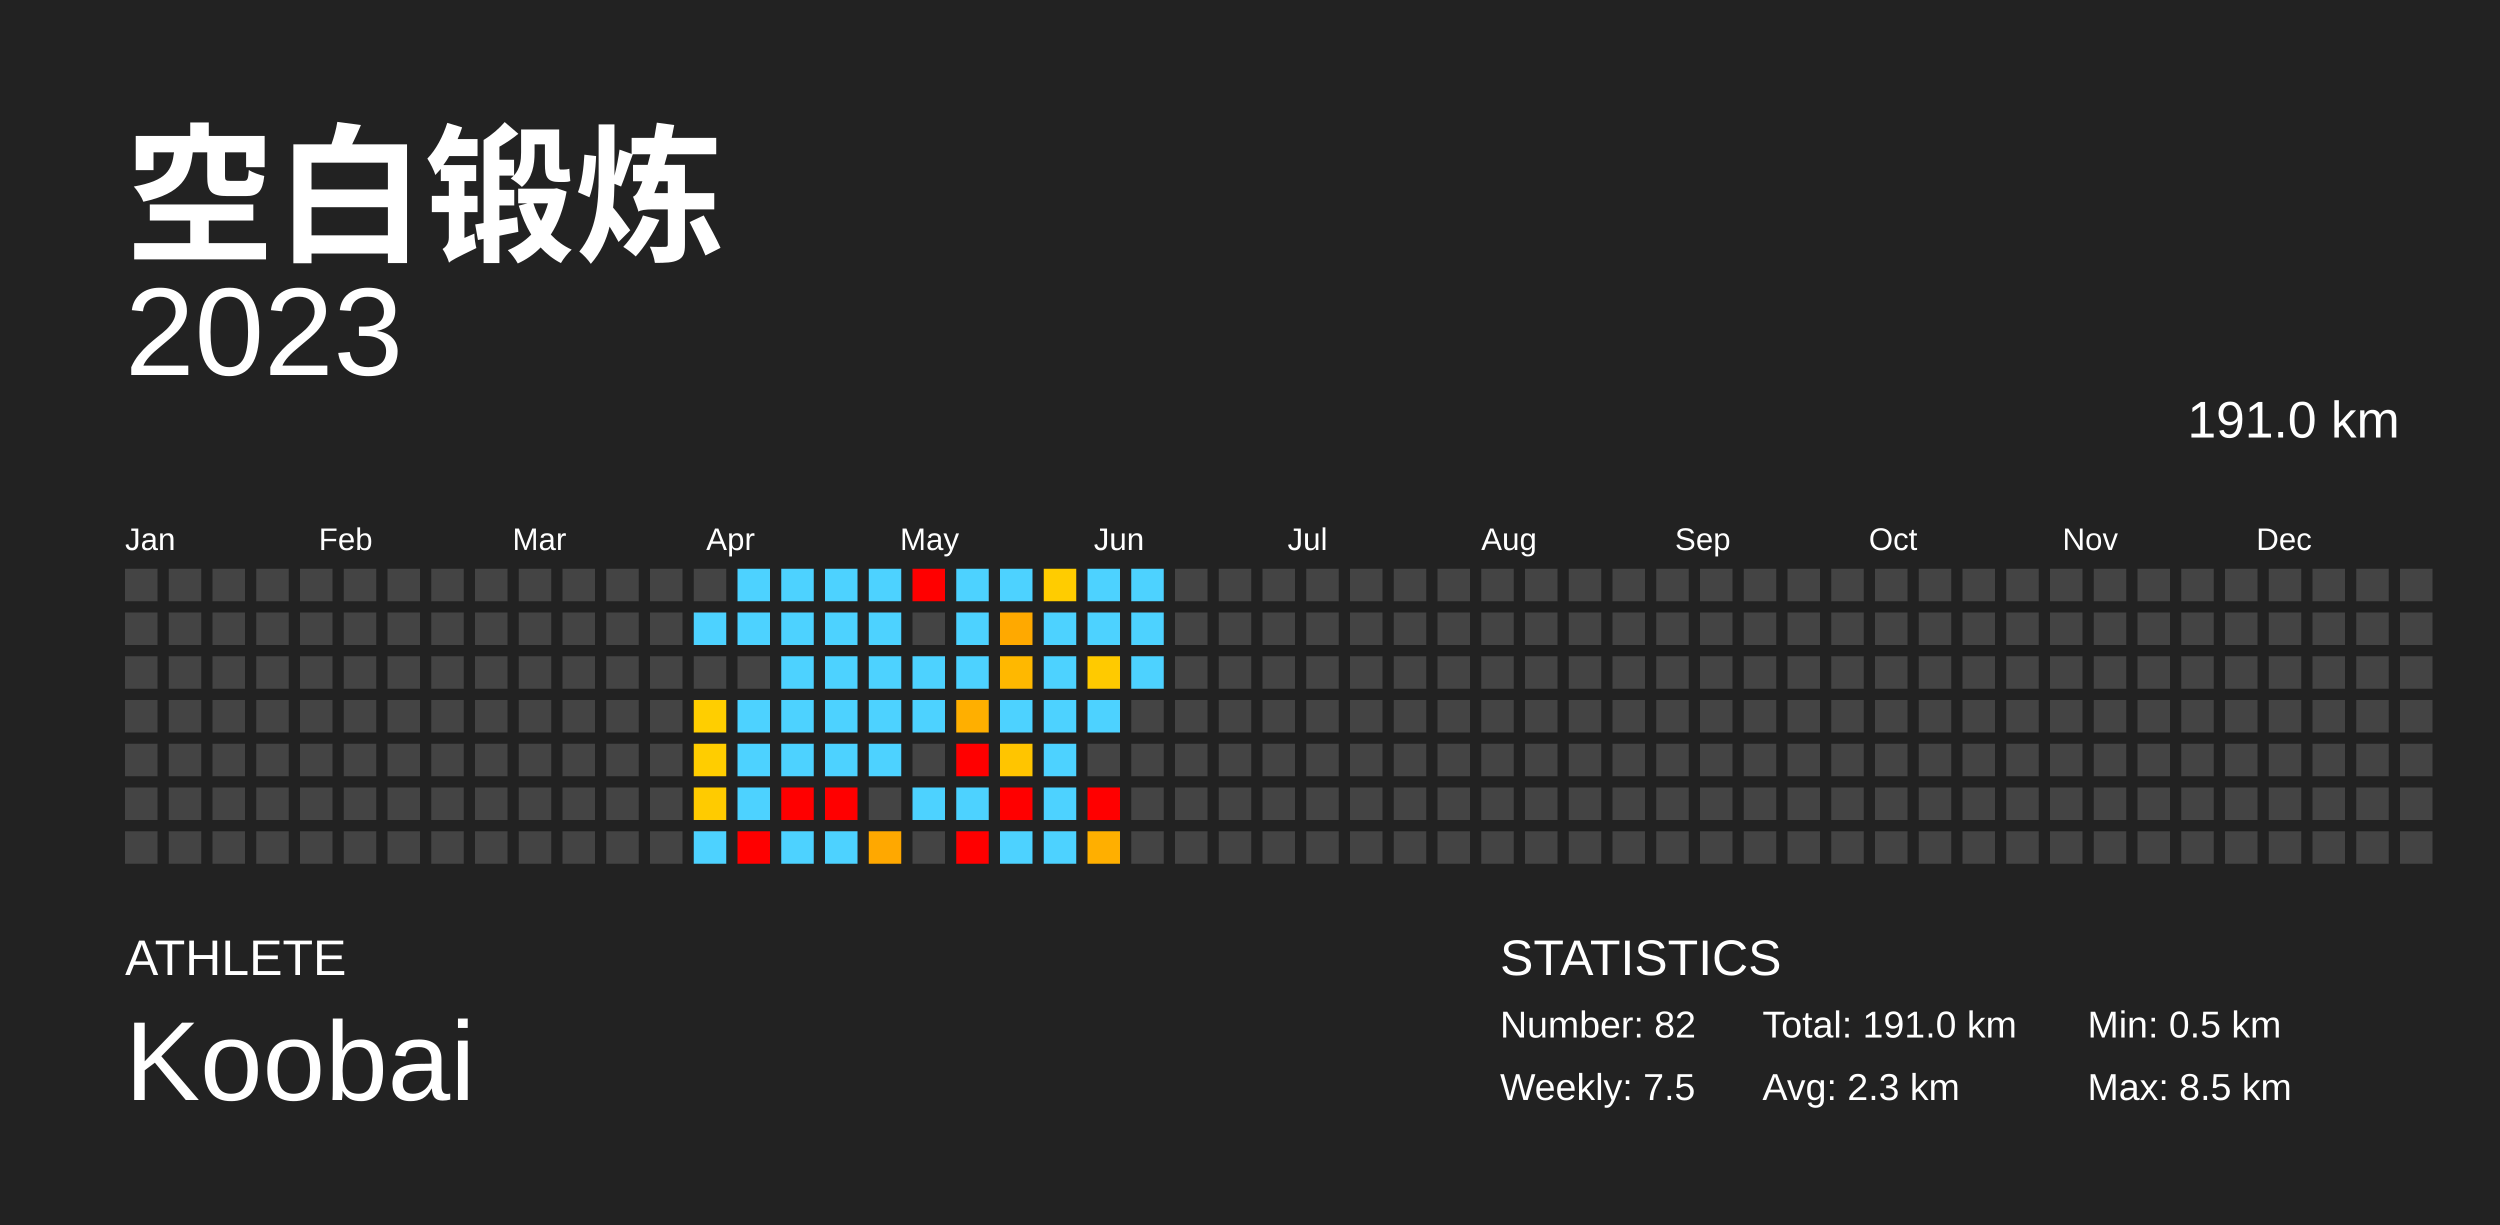
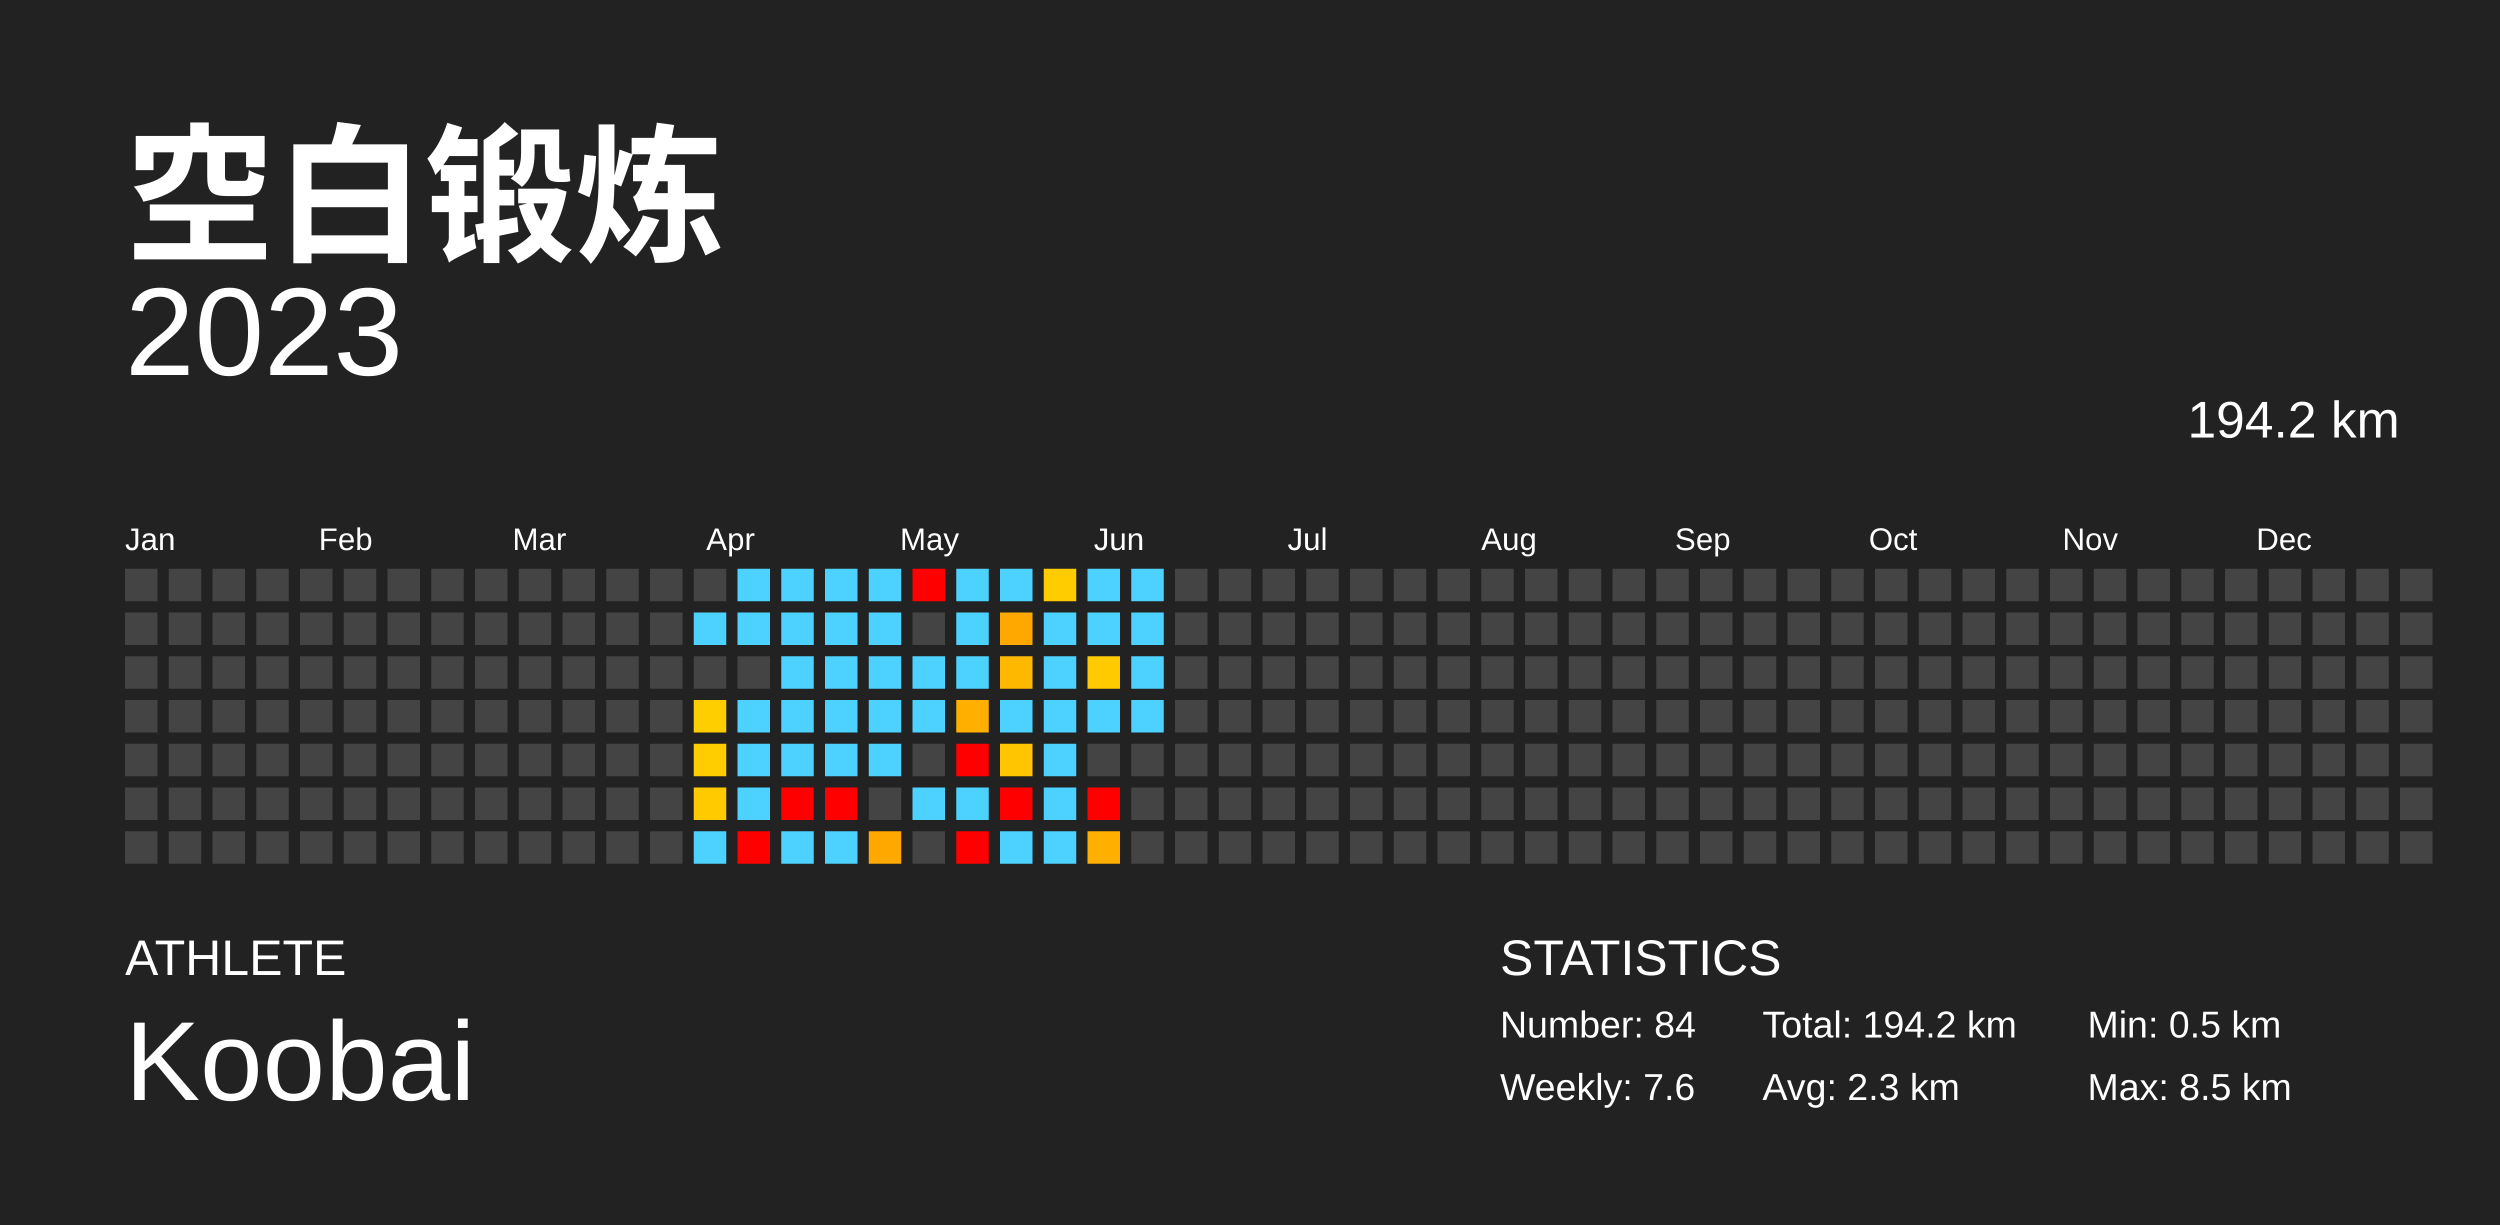
<svg xmlns="http://www.w3.org/2000/svg" baseProfile="full" height="98mm" version="1.1" viewBox="0,0,200,98" width="200mm">
  <defs />
  <rect fill="#222222" height="98" width="200" x="0" y="0" />
  <text fill="#FFFFFF" style="font-size:12px; font-family:Arial; font-weight:bold;" x="10" y="20">空白锻炼</text>
  <text fill="#FFFFFF" style="font-size:4px; font-family:Arial" x="10" y="78">ATHLETE</text>
  <text fill="#FFFFFF" style="font-size:9px; font-family:Arial" x="10" y="88">Koobai</text>
  <text fill="#FFFFFF" style="font-size:4px; font-family:Arial" x="120" y="78">STATISTICS</text>
-   <text fill="#FFFFFF" style="font-size:3px; font-family:Arial" x="120" y="83">Number: 82</text>
-   <text fill="#FFFFFF" style="font-size:3px; font-family:Arial" x="120" y="88">Weekly: 7.5</text>
-   <text fill="#FFFFFF" style="font-size:3px; font-family:Arial" x="141" y="83">Total: 191.0 km</text>
+   <text fill="#FFFFFF" style="font-size:3px; font-family:Arial" x="120" y="83">Number: 84</text>
+   <text fill="#FFFFFF" style="font-size:3px; font-family:Arial" x="120" y="88">Weekly: 7.6</text>
+   <text fill="#FFFFFF" style="font-size:3px; font-family:Arial" x="141" y="83">Total: 194.2 km</text>
  <text fill="#FFFFFF" style="font-size:3px; font-family:Arial" x="141" y="88">Avg: 2.3 km</text>
  <text fill="#FFFFFF" style="font-size:3px; font-family:Arial" x="167" y="83">Min: 0.5 km</text>
  <text fill="#FFFFFF" style="font-size:3px; font-family:Arial" x="167" y="88">Max: 8.5 km</text>
  <text alignment-baseline="hanging" fill="#FFFFFF" style="font-size:10.0px; font-family:Arial;" x="10" y="30">2023</text>
-   <text alignment-baseline="hanging" fill="#FFFFFF" style="font-size:4.125px; font-family:Arial;" x="175" y="35">191.0 km</text>
+   <text alignment-baseline="hanging" fill="#FFFFFF" style="font-size:4.125px; font-family:Arial;" x="175" y="35">194.2 km</text>
  <text fill="#FFFFFF" style="font-size:2.5px; font-family:Arial" x="10.0" y="44">Jan</text>
  <text fill="#FFFFFF" style="font-size:2.5px; font-family:Arial" x="25.5" y="44">Feb</text>
  <text fill="#FFFFFF" style="font-size:2.5px; font-family:Arial" x="41.0" y="44">Mar</text>
  <text fill="#FFFFFF" style="font-size:2.5px; font-family:Arial" x="56.5" y="44">Apr</text>
  <text fill="#FFFFFF" style="font-size:2.5px; font-family:Arial" x="72.0" y="44">May</text>
  <text fill="#FFFFFF" style="font-size:2.5px; font-family:Arial" x="87.5" y="44">Jun</text>
  <text fill="#FFFFFF" style="font-size:2.5px; font-family:Arial" x="103.0" y="44">Jul</text>
  <text fill="#FFFFFF" style="font-size:2.5px; font-family:Arial" x="118.5" y="44">Aug</text>
  <text fill="#FFFFFF" style="font-size:2.5px; font-family:Arial" x="134.0" y="44">Sep</text>
  <text fill="#FFFFFF" style="font-size:2.5px; font-family:Arial" x="149.5" y="44">Oct</text>
  <text fill="#FFFFFF" style="font-size:2.5px; font-family:Arial" x="165.0" y="44">Nov</text>
  <text fill="#FFFFFF" style="font-size:2.5px; font-family:Arial" x="180.5" y="44">Dec</text>
  <rect fill="#444444" height="2.6" width="2.6" x="10.0" y="45.5" />
  <rect fill="#444444" height="2.6" width="2.6" x="10.0" y="49.0" />
  <rect fill="#444444" height="2.6" width="2.6" x="10.0" y="52.5" />
  <rect fill="#444444" height="2.6" width="2.6" x="10.0" y="56.0" />
  <rect fill="#444444" height="2.6" width="2.6" x="10.0" y="59.5" />
  <rect fill="#444444" height="2.6" width="2.6" x="10.0" y="63.0" />
  <rect fill="#444444" height="2.6" width="2.6" x="10.0" y="66.5" />
  <rect fill="#444444" height="2.6" width="2.6" x="13.5" y="45.5" />
  <rect fill="#444444" height="2.6" width="2.6" x="13.5" y="49.0" />
  <rect fill="#444444" height="2.6" width="2.6" x="13.5" y="52.5" />
  <rect fill="#444444" height="2.6" width="2.6" x="13.5" y="56.0" />
  <rect fill="#444444" height="2.6" width="2.6" x="13.5" y="59.5" />
  <rect fill="#444444" height="2.6" width="2.6" x="13.5" y="63.0" />
  <rect fill="#444444" height="2.6" width="2.6" x="13.5" y="66.5" />
  <rect fill="#444444" height="2.6" width="2.6" x="17.0" y="45.5" />
  <rect fill="#444444" height="2.6" width="2.6" x="17.0" y="49.0" />
  <rect fill="#444444" height="2.6" width="2.6" x="17.0" y="52.5" />
  <rect fill="#444444" height="2.6" width="2.6" x="17.0" y="56.0" />
  <rect fill="#444444" height="2.6" width="2.6" x="17.0" y="59.5" />
  <rect fill="#444444" height="2.6" width="2.6" x="17.0" y="63.0" />
  <rect fill="#444444" height="2.6" width="2.6" x="17.0" y="66.5" />
  <rect fill="#444444" height="2.6" width="2.6" x="20.5" y="45.5" />
  <rect fill="#444444" height="2.6" width="2.6" x="20.5" y="49.0" />
  <rect fill="#444444" height="2.6" width="2.6" x="20.5" y="52.5" />
  <rect fill="#444444" height="2.6" width="2.6" x="20.5" y="56.0" />
  <rect fill="#444444" height="2.6" width="2.6" x="20.5" y="59.5" />
  <rect fill="#444444" height="2.6" width="2.6" x="20.5" y="63.0" />
  <rect fill="#444444" height="2.6" width="2.6" x="20.5" y="66.5" />
  <rect fill="#444444" height="2.6" width="2.6" x="24.0" y="45.5" />
  <rect fill="#444444" height="2.6" width="2.6" x="24.0" y="49.0" />
  <rect fill="#444444" height="2.6" width="2.6" x="24.0" y="52.5" />
  <rect fill="#444444" height="2.6" width="2.6" x="24.0" y="56.0" />
  <rect fill="#444444" height="2.6" width="2.6" x="24.0" y="59.5" />
  <rect fill="#444444" height="2.6" width="2.6" x="24.0" y="63.0" />
  <rect fill="#444444" height="2.6" width="2.6" x="24.0" y="66.5" />
  <rect fill="#444444" height="2.6" width="2.6" x="27.5" y="45.5" />
  <rect fill="#444444" height="2.6" width="2.6" x="27.5" y="49.0" />
  <rect fill="#444444" height="2.6" width="2.6" x="27.5" y="52.5" />
  <rect fill="#444444" height="2.6" width="2.6" x="27.5" y="56.0" />
  <rect fill="#444444" height="2.6" width="2.6" x="27.5" y="59.5" />
  <rect fill="#444444" height="2.6" width="2.6" x="27.5" y="63.0" />
  <rect fill="#444444" height="2.6" width="2.6" x="27.5" y="66.5" />
  <rect fill="#444444" height="2.6" width="2.6" x="31.0" y="45.5" />
  <rect fill="#444444" height="2.6" width="2.6" x="31.0" y="49.0" />
  <rect fill="#444444" height="2.6" width="2.6" x="31.0" y="52.5" />
  <rect fill="#444444" height="2.6" width="2.6" x="31.0" y="56.0" />
  <rect fill="#444444" height="2.6" width="2.6" x="31.0" y="59.5" />
  <rect fill="#444444" height="2.6" width="2.6" x="31.0" y="63.0" />
  <rect fill="#444444" height="2.6" width="2.6" x="31.0" y="66.5" />
  <rect fill="#444444" height="2.6" width="2.6" x="34.5" y="45.5" />
  <rect fill="#444444" height="2.6" width="2.6" x="34.5" y="49.0" />
  <rect fill="#444444" height="2.6" width="2.6" x="34.5" y="52.5" />
  <rect fill="#444444" height="2.6" width="2.6" x="34.5" y="56.0" />
  <rect fill="#444444" height="2.6" width="2.6" x="34.5" y="59.5" />
  <rect fill="#444444" height="2.6" width="2.6" x="34.5" y="63.0" />
  <rect fill="#444444" height="2.6" width="2.6" x="34.5" y="66.5" />
  <rect fill="#444444" height="2.6" width="2.6" x="38.0" y="45.5" />
  <rect fill="#444444" height="2.6" width="2.6" x="38.0" y="49.0" />
  <rect fill="#444444" height="2.6" width="2.6" x="38.0" y="52.5" />
  <rect fill="#444444" height="2.6" width="2.6" x="38.0" y="56.0" />
  <rect fill="#444444" height="2.6" width="2.6" x="38.0" y="59.5" />
  <rect fill="#444444" height="2.6" width="2.6" x="38.0" y="63.0" />
  <rect fill="#444444" height="2.6" width="2.6" x="38.0" y="66.5" />
  <rect fill="#444444" height="2.6" width="2.6" x="41.5" y="45.5" />
  <rect fill="#444444" height="2.6" width="2.6" x="41.5" y="49.0" />
  <rect fill="#444444" height="2.6" width="2.6" x="41.5" y="52.5" />
  <rect fill="#444444" height="2.6" width="2.6" x="41.5" y="56.0" />
  <rect fill="#444444" height="2.6" width="2.6" x="41.5" y="59.5" />
  <rect fill="#444444" height="2.6" width="2.6" x="41.5" y="63.0" />
  <rect fill="#444444" height="2.6" width="2.6" x="41.5" y="66.5" />
  <rect fill="#444444" height="2.6" width="2.6" x="45.0" y="45.5" />
  <rect fill="#444444" height="2.6" width="2.6" x="45.0" y="49.0" />
  <rect fill="#444444" height="2.6" width="2.6" x="45.0" y="52.5" />
  <rect fill="#444444" height="2.6" width="2.6" x="45.0" y="56.0" />
  <rect fill="#444444" height="2.6" width="2.6" x="45.0" y="59.5" />
  <rect fill="#444444" height="2.6" width="2.6" x="45.0" y="63.0" />
  <rect fill="#444444" height="2.6" width="2.6" x="45.0" y="66.5" />
  <rect fill="#444444" height="2.6" width="2.6" x="48.5" y="45.5" />
  <rect fill="#444444" height="2.6" width="2.6" x="48.5" y="49.0" />
  <rect fill="#444444" height="2.6" width="2.6" x="48.5" y="52.5" />
  <rect fill="#444444" height="2.6" width="2.6" x="48.5" y="56.0" />
  <rect fill="#444444" height="2.6" width="2.6" x="48.5" y="59.5" />
  <rect fill="#444444" height="2.6" width="2.6" x="48.5" y="63.0" />
  <rect fill="#444444" height="2.6" width="2.6" x="48.5" y="66.5" />
  <rect fill="#444444" height="2.6" width="2.6" x="52.0" y="45.5" />
  <rect fill="#444444" height="2.6" width="2.6" x="52.0" y="49.0" />
  <rect fill="#444444" height="2.6" width="2.6" x="52.0" y="52.5" />
  <rect fill="#444444" height="2.6" width="2.6" x="52.0" y="56.0" />
  <rect fill="#444444" height="2.6" width="2.6" x="52.0" y="59.5" />
  <rect fill="#444444" height="2.6" width="2.6" x="52.0" y="63.0" />
  <rect fill="#444444" height="2.6" width="2.6" x="52.0" y="66.5" />
  <rect fill="#444444" height="2.6" width="2.6" x="55.5" y="45.5" />
  <rect fill="#4dd2ff" height="2.6" width="2.6" x="55.5" y="49.0" />
  <rect fill="#444444" height="2.6" width="2.6" x="55.5" y="52.5" />
  <rect fill="#ffce00" height="2.6" width="2.6" x="55.5" y="56.0" />
  <rect fill="#ffcd00" height="2.6" width="2.6" x="55.5" y="59.5" />
  <rect fill="#ffcb00" height="2.6" width="2.6" x="55.5" y="63.0" />
  <rect fill="#4dd2ff" height="2.6" width="2.6" x="55.5" y="66.5" />
  <rect fill="#4dd2ff" height="2.6" width="2.6" x="59.0" y="45.5" />
  <rect fill="#4dd2ff" height="2.6" width="2.6" x="59.0" y="49.0" />
  <rect fill="#444444" height="2.6" width="2.6" x="59.0" y="52.5" />
  <rect fill="#4dd2ff" height="2.6" width="2.6" x="59.0" y="56.0" />
  <rect fill="#4dd2ff" height="2.6" width="2.6" x="59.0" y="59.5" />
  <rect fill="#4dd2ff" height="2.6" width="2.6" x="59.0" y="63.0" />
  <rect fill="red" height="2.6" width="2.6" x="59.0" y="66.5" />
  <rect fill="#4dd2ff" height="2.6" width="2.6" x="62.5" y="45.5" />
  <rect fill="#4dd2ff" height="2.6" width="2.6" x="62.5" y="49.0" />
  <rect fill="#4dd2ff" height="2.6" width="2.6" x="62.5" y="52.5" />
  <rect fill="#4dd2ff" height="2.6" width="2.6" x="62.5" y="56.0" />
  <rect fill="#4dd2ff" height="2.6" width="2.6" x="62.5" y="59.5" />
  <rect fill="red" height="2.6" width="2.6" x="62.5" y="63.0" />
  <rect fill="#4dd2ff" height="2.6" width="2.6" x="62.5" y="66.5" />
  <rect fill="#4dd2ff" height="2.6" width="2.6" x="66.0" y="45.5" />
  <rect fill="#4dd2ff" height="2.6" width="2.6" x="66.0" y="49.0" />
  <rect fill="#4dd2ff" height="2.6" width="2.6" x="66.0" y="52.5" />
  <rect fill="#4dd2ff" height="2.6" width="2.6" x="66.0" y="56.0" />
  <rect fill="#4dd2ff" height="2.6" width="2.6" x="66.0" y="59.5" />
  <rect fill="red" height="2.6" width="2.6" x="66.0" y="63.0" />
  <rect fill="#4dd2ff" height="2.6" width="2.6" x="66.0" y="66.5" />
  <rect fill="#4dd2ff" height="2.6" width="2.6" x="69.5" y="45.5" />
  <rect fill="#4dd2ff" height="2.6" width="2.6" x="69.5" y="49.0" />
  <rect fill="#4dd2ff" height="2.6" width="2.6" x="69.5" y="52.5" />
  <rect fill="#4dd2ff" height="2.6" width="2.6" x="69.5" y="56.0" />
  <rect fill="#4dd2ff" height="2.6" width="2.6" x="69.5" y="59.5" />
  <rect fill="#444444" height="2.6" width="2.6" x="69.5" y="63.0" />
  <rect fill="#ffa800" height="2.6" width="2.6" x="69.5" y="66.5" />
  <rect fill="red" height="2.6" width="2.6" x="73.0" y="45.5" />
  <rect fill="#444444" height="2.6" width="2.6" x="73.0" y="49.0" />
  <rect fill="#4dd2ff" height="2.6" width="2.6" x="73.0" y="52.5" />
  <rect fill="#4dd2ff" height="2.6" width="2.6" x="73.0" y="56.0" />
  <rect fill="#444444" height="2.6" width="2.6" x="73.0" y="59.5" />
  <rect fill="#4dd2ff" height="2.6" width="2.6" x="73.0" y="63.0" />
  <rect fill="#444444" height="2.6" width="2.6" x="73.0" y="66.5" />
  <rect fill="#4dd2ff" height="2.6" width="2.6" x="76.5" y="45.5" />
  <rect fill="#4dd2ff" height="2.6" width="2.6" x="76.5" y="49.0" />
  <rect fill="#4dd2ff" height="2.6" width="2.6" x="76.5" y="52.5" />
  <rect fill="#ffaf00" height="2.6" width="2.6" x="76.5" y="56.0" />
  <rect fill="red" height="2.6" width="2.6" x="76.5" y="59.5" />
  <rect fill="#4dd2ff" height="2.6" width="2.6" x="76.5" y="63.0" />
  <rect fill="red" height="2.6" width="2.6" x="76.5" y="66.5" />
  <rect fill="#4dd2ff" height="2.6" width="2.6" x="80.0" y="45.5" />
  <rect fill="#ffa900" height="2.6" width="2.6" x="80.0" y="49.0" />
  <rect fill="#ffb800" height="2.6" width="2.6" x="80.0" y="52.5" />
  <rect fill="#4dd2ff" height="2.6" width="2.6" x="80.0" y="56.0" />
  <rect fill="#ffc500" height="2.6" width="2.6" x="80.0" y="59.5" />
  <rect fill="red" height="2.6" width="2.6" x="80.0" y="63.0" />
  <rect fill="#4dd2ff" height="2.6" width="2.6" x="80.0" y="66.5" />
  <rect fill="#ffcc00" height="2.6" width="2.6" x="83.5" y="45.5" />
  <rect fill="#4dd2ff" height="2.6" width="2.6" x="83.5" y="49.0" />
  <rect fill="#4dd2ff" height="2.6" width="2.6" x="83.5" y="52.5" />
  <rect fill="#4dd2ff" height="2.6" width="2.6" x="83.5" y="56.0" />
  <rect fill="#4dd2ff" height="2.6" width="2.6" x="83.5" y="59.5" />
  <rect fill="#4dd2ff" height="2.6" width="2.6" x="83.5" y="63.0" />
  <rect fill="#4dd2ff" height="2.6" width="2.6" x="83.5" y="66.5" />
  <rect fill="#4dd2ff" height="2.6" width="2.6" x="87.0" y="45.5" />
  <rect fill="#4dd2ff" height="2.6" width="2.6" x="87.0" y="49.0" />
  <rect fill="#ffca00" height="2.6" width="2.6" x="87.0" y="52.5" />
  <rect fill="#4dd2ff" height="2.6" width="2.6" x="87.0" y="56.0" />
  <rect fill="#444444" height="2.6" width="2.6" x="87.0" y="59.5" />
  <rect fill="red" height="2.6" width="2.6" x="87.0" y="63.0" />
  <rect fill="#ffaf00" height="2.6" width="2.6" x="87.0" y="66.5" />
  <rect fill="#4dd2ff" height="2.6" width="2.6" x="90.5" y="45.5" />
  <rect fill="#4dd2ff" height="2.6" width="2.6" x="90.5" y="49.0" />
  <rect fill="#4dd2ff" height="2.6" width="2.6" x="90.5" y="52.5" />
-   <rect fill="#444444" height="2.6" width="2.6" x="90.5" y="56.0" />
+   <rect fill="#4dd2ff" height="2.6" width="2.6" x="90.5" y="56.0" />
  <rect fill="#444444" height="2.6" width="2.6" x="90.5" y="59.5" />
  <rect fill="#444444" height="2.6" width="2.6" x="90.5" y="63.0" />
  <rect fill="#444444" height="2.6" width="2.6" x="90.5" y="66.5" />
  <rect fill="#444444" height="2.6" width="2.6" x="94.0" y="45.5" />
  <rect fill="#444444" height="2.6" width="2.6" x="94.0" y="49.0" />
  <rect fill="#444444" height="2.6" width="2.6" x="94.0" y="52.5" />
  <rect fill="#444444" height="2.6" width="2.6" x="94.0" y="56.0" />
  <rect fill="#444444" height="2.6" width="2.6" x="94.0" y="59.5" />
  <rect fill="#444444" height="2.6" width="2.6" x="94.0" y="63.0" />
  <rect fill="#444444" height="2.6" width="2.6" x="94.0" y="66.5" />
  <rect fill="#444444" height="2.6" width="2.6" x="97.5" y="45.5" />
  <rect fill="#444444" height="2.6" width="2.6" x="97.5" y="49.0" />
  <rect fill="#444444" height="2.6" width="2.6" x="97.5" y="52.5" />
  <rect fill="#444444" height="2.6" width="2.6" x="97.5" y="56.0" />
  <rect fill="#444444" height="2.6" width="2.6" x="97.5" y="59.5" />
  <rect fill="#444444" height="2.6" width="2.6" x="97.5" y="63.0" />
  <rect fill="#444444" height="2.6" width="2.6" x="97.5" y="66.5" />
  <rect fill="#444444" height="2.6" width="2.6" x="101.0" y="45.5" />
  <rect fill="#444444" height="2.6" width="2.6" x="101.0" y="49.0" />
  <rect fill="#444444" height="2.6" width="2.6" x="101.0" y="52.5" />
  <rect fill="#444444" height="2.6" width="2.6" x="101.0" y="56.0" />
  <rect fill="#444444" height="2.6" width="2.6" x="101.0" y="59.5" />
  <rect fill="#444444" height="2.6" width="2.6" x="101.0" y="63.0" />
  <rect fill="#444444" height="2.6" width="2.6" x="101.0" y="66.5" />
  <rect fill="#444444" height="2.6" width="2.6" x="104.5" y="45.5" />
  <rect fill="#444444" height="2.6" width="2.6" x="104.5" y="49.0" />
  <rect fill="#444444" height="2.6" width="2.6" x="104.5" y="52.5" />
  <rect fill="#444444" height="2.6" width="2.6" x="104.5" y="56.0" />
  <rect fill="#444444" height="2.6" width="2.6" x="104.5" y="59.5" />
  <rect fill="#444444" height="2.6" width="2.6" x="104.5" y="63.0" />
  <rect fill="#444444" height="2.6" width="2.6" x="104.5" y="66.5" />
  <rect fill="#444444" height="2.6" width="2.6" x="108.0" y="45.5" />
  <rect fill="#444444" height="2.6" width="2.6" x="108.0" y="49.0" />
  <rect fill="#444444" height="2.6" width="2.6" x="108.0" y="52.5" />
  <rect fill="#444444" height="2.6" width="2.6" x="108.0" y="56.0" />
  <rect fill="#444444" height="2.6" width="2.6" x="108.0" y="59.5" />
  <rect fill="#444444" height="2.6" width="2.6" x="108.0" y="63.0" />
  <rect fill="#444444" height="2.6" width="2.6" x="108.0" y="66.5" />
  <rect fill="#444444" height="2.6" width="2.6" x="111.5" y="45.5" />
  <rect fill="#444444" height="2.6" width="2.6" x="111.5" y="49.0" />
  <rect fill="#444444" height="2.6" width="2.6" x="111.5" y="52.5" />
  <rect fill="#444444" height="2.6" width="2.6" x="111.5" y="56.0" />
  <rect fill="#444444" height="2.6" width="2.6" x="111.5" y="59.5" />
  <rect fill="#444444" height="2.6" width="2.6" x="111.5" y="63.0" />
  <rect fill="#444444" height="2.6" width="2.6" x="111.5" y="66.5" />
  <rect fill="#444444" height="2.6" width="2.6" x="115.0" y="45.5" />
  <rect fill="#444444" height="2.6" width="2.6" x="115.0" y="49.0" />
  <rect fill="#444444" height="2.6" width="2.6" x="115.0" y="52.5" />
  <rect fill="#444444" height="2.6" width="2.6" x="115.0" y="56.0" />
  <rect fill="#444444" height="2.6" width="2.6" x="115.0" y="59.5" />
  <rect fill="#444444" height="2.6" width="2.6" x="115.0" y="63.0" />
  <rect fill="#444444" height="2.6" width="2.6" x="115.0" y="66.5" />
  <rect fill="#444444" height="2.6" width="2.6" x="118.5" y="45.5" />
  <rect fill="#444444" height="2.6" width="2.6" x="118.5" y="49.0" />
  <rect fill="#444444" height="2.6" width="2.6" x="118.5" y="52.5" />
  <rect fill="#444444" height="2.6" width="2.6" x="118.5" y="56.0" />
  <rect fill="#444444" height="2.6" width="2.6" x="118.5" y="59.5" />
  <rect fill="#444444" height="2.6" width="2.6" x="118.5" y="63.0" />
  <rect fill="#444444" height="2.6" width="2.6" x="118.5" y="66.5" />
  <rect fill="#444444" height="2.6" width="2.6" x="122.0" y="45.5" />
  <rect fill="#444444" height="2.6" width="2.6" x="122.0" y="49.0" />
  <rect fill="#444444" height="2.6" width="2.6" x="122.0" y="52.5" />
  <rect fill="#444444" height="2.6" width="2.6" x="122.0" y="56.0" />
  <rect fill="#444444" height="2.6" width="2.6" x="122.0" y="59.5" />
  <rect fill="#444444" height="2.6" width="2.6" x="122.0" y="63.0" />
  <rect fill="#444444" height="2.6" width="2.6" x="122.0" y="66.5" />
  <rect fill="#444444" height="2.6" width="2.6" x="125.5" y="45.5" />
  <rect fill="#444444" height="2.6" width="2.6" x="125.5" y="49.0" />
  <rect fill="#444444" height="2.6" width="2.6" x="125.5" y="52.5" />
  <rect fill="#444444" height="2.6" width="2.6" x="125.5" y="56.0" />
  <rect fill="#444444" height="2.6" width="2.6" x="125.5" y="59.5" />
  <rect fill="#444444" height="2.6" width="2.6" x="125.5" y="63.0" />
  <rect fill="#444444" height="2.6" width="2.6" x="125.5" y="66.5" />
  <rect fill="#444444" height="2.6" width="2.6" x="129.0" y="45.5" />
  <rect fill="#444444" height="2.6" width="2.6" x="129.0" y="49.0" />
  <rect fill="#444444" height="2.6" width="2.6" x="129.0" y="52.5" />
  <rect fill="#444444" height="2.6" width="2.6" x="129.0" y="56.0" />
  <rect fill="#444444" height="2.6" width="2.6" x="129.0" y="59.5" />
  <rect fill="#444444" height="2.6" width="2.6" x="129.0" y="63.0" />
  <rect fill="#444444" height="2.6" width="2.6" x="129.0" y="66.5" />
  <rect fill="#444444" height="2.6" width="2.6" x="132.5" y="45.5" />
  <rect fill="#444444" height="2.6" width="2.6" x="132.5" y="49.0" />
  <rect fill="#444444" height="2.6" width="2.6" x="132.5" y="52.5" />
  <rect fill="#444444" height="2.6" width="2.6" x="132.5" y="56.0" />
  <rect fill="#444444" height="2.6" width="2.6" x="132.5" y="59.5" />
  <rect fill="#444444" height="2.6" width="2.6" x="132.5" y="63.0" />
  <rect fill="#444444" height="2.6" width="2.6" x="132.5" y="66.5" />
  <rect fill="#444444" height="2.6" width="2.6" x="136.0" y="45.5" />
  <rect fill="#444444" height="2.6" width="2.6" x="136.0" y="49.0" />
  <rect fill="#444444" height="2.6" width="2.6" x="136.0" y="52.5" />
  <rect fill="#444444" height="2.6" width="2.6" x="136.0" y="56.0" />
  <rect fill="#444444" height="2.6" width="2.6" x="136.0" y="59.5" />
  <rect fill="#444444" height="2.6" width="2.6" x="136.0" y="63.0" />
  <rect fill="#444444" height="2.6" width="2.6" x="136.0" y="66.5" />
  <rect fill="#444444" height="2.6" width="2.6" x="139.5" y="45.5" />
  <rect fill="#444444" height="2.6" width="2.6" x="139.5" y="49.0" />
  <rect fill="#444444" height="2.6" width="2.6" x="139.5" y="52.5" />
  <rect fill="#444444" height="2.6" width="2.6" x="139.5" y="56.0" />
  <rect fill="#444444" height="2.6" width="2.6" x="139.5" y="59.5" />
  <rect fill="#444444" height="2.6" width="2.6" x="139.5" y="63.0" />
  <rect fill="#444444" height="2.6" width="2.6" x="139.5" y="66.5" />
  <rect fill="#444444" height="2.6" width="2.6" x="143.0" y="45.5" />
  <rect fill="#444444" height="2.6" width="2.6" x="143.0" y="49.0" />
  <rect fill="#444444" height="2.6" width="2.6" x="143.0" y="52.5" />
  <rect fill="#444444" height="2.6" width="2.6" x="143.0" y="56.0" />
  <rect fill="#444444" height="2.6" width="2.6" x="143.0" y="59.5" />
  <rect fill="#444444" height="2.6" width="2.6" x="143.0" y="63.0" />
  <rect fill="#444444" height="2.6" width="2.6" x="143.0" y="66.5" />
  <rect fill="#444444" height="2.6" width="2.6" x="146.5" y="45.5" />
  <rect fill="#444444" height="2.6" width="2.6" x="146.5" y="49.0" />
  <rect fill="#444444" height="2.6" width="2.6" x="146.5" y="52.5" />
  <rect fill="#444444" height="2.6" width="2.6" x="146.5" y="56.0" />
  <rect fill="#444444" height="2.6" width="2.6" x="146.5" y="59.5" />
  <rect fill="#444444" height="2.6" width="2.6" x="146.5" y="63.0" />
  <rect fill="#444444" height="2.6" width="2.6" x="146.5" y="66.5" />
  <rect fill="#444444" height="2.6" width="2.6" x="150.0" y="45.5" />
  <rect fill="#444444" height="2.6" width="2.6" x="150.0" y="49.0" />
  <rect fill="#444444" height="2.6" width="2.6" x="150.0" y="52.5" />
  <rect fill="#444444" height="2.6" width="2.6" x="150.0" y="56.0" />
  <rect fill="#444444" height="2.6" width="2.6" x="150.0" y="59.5" />
  <rect fill="#444444" height="2.6" width="2.6" x="150.0" y="63.0" />
  <rect fill="#444444" height="2.6" width="2.6" x="150.0" y="66.5" />
  <rect fill="#444444" height="2.6" width="2.6" x="153.5" y="45.5" />
  <rect fill="#444444" height="2.6" width="2.6" x="153.5" y="49.0" />
  <rect fill="#444444" height="2.6" width="2.6" x="153.5" y="52.5" />
  <rect fill="#444444" height="2.6" width="2.6" x="153.5" y="56.0" />
  <rect fill="#444444" height="2.6" width="2.6" x="153.5" y="59.5" />
  <rect fill="#444444" height="2.6" width="2.6" x="153.5" y="63.0" />
  <rect fill="#444444" height="2.6" width="2.6" x="153.5" y="66.5" />
  <rect fill="#444444" height="2.6" width="2.6" x="157.0" y="45.5" />
  <rect fill="#444444" height="2.6" width="2.6" x="157.0" y="49.0" />
  <rect fill="#444444" height="2.6" width="2.6" x="157.0" y="52.5" />
  <rect fill="#444444" height="2.6" width="2.6" x="157.0" y="56.0" />
  <rect fill="#444444" height="2.6" width="2.6" x="157.0" y="59.5" />
  <rect fill="#444444" height="2.6" width="2.6" x="157.0" y="63.0" />
  <rect fill="#444444" height="2.6" width="2.6" x="157.0" y="66.5" />
  <rect fill="#444444" height="2.6" width="2.6" x="160.5" y="45.5" />
  <rect fill="#444444" height="2.6" width="2.6" x="160.5" y="49.0" />
  <rect fill="#444444" height="2.6" width="2.6" x="160.5" y="52.5" />
  <rect fill="#444444" height="2.6" width="2.6" x="160.5" y="56.0" />
  <rect fill="#444444" height="2.6" width="2.6" x="160.5" y="59.5" />
  <rect fill="#444444" height="2.6" width="2.6" x="160.5" y="63.0" />
  <rect fill="#444444" height="2.6" width="2.6" x="160.5" y="66.5" />
  <rect fill="#444444" height="2.6" width="2.6" x="164.0" y="45.5" />
  <rect fill="#444444" height="2.6" width="2.6" x="164.0" y="49.0" />
  <rect fill="#444444" height="2.6" width="2.6" x="164.0" y="52.5" />
  <rect fill="#444444" height="2.6" width="2.6" x="164.0" y="56.0" />
  <rect fill="#444444" height="2.6" width="2.6" x="164.0" y="59.5" />
  <rect fill="#444444" height="2.6" width="2.6" x="164.0" y="63.0" />
  <rect fill="#444444" height="2.6" width="2.6" x="164.0" y="66.5" />
  <rect fill="#444444" height="2.6" width="2.6" x="167.5" y="45.5" />
  <rect fill="#444444" height="2.6" width="2.6" x="167.5" y="49.0" />
  <rect fill="#444444" height="2.6" width="2.6" x="167.5" y="52.5" />
  <rect fill="#444444" height="2.6" width="2.6" x="167.5" y="56.0" />
  <rect fill="#444444" height="2.6" width="2.6" x="167.5" y="59.5" />
  <rect fill="#444444" height="2.6" width="2.6" x="167.5" y="63.0" />
  <rect fill="#444444" height="2.6" width="2.6" x="167.5" y="66.5" />
  <rect fill="#444444" height="2.6" width="2.6" x="171.0" y="45.5" />
  <rect fill="#444444" height="2.6" width="2.6" x="171.0" y="49.0" />
  <rect fill="#444444" height="2.6" width="2.6" x="171.0" y="52.5" />
  <rect fill="#444444" height="2.6" width="2.6" x="171.0" y="56.0" />
  <rect fill="#444444" height="2.6" width="2.6" x="171.0" y="59.5" />
  <rect fill="#444444" height="2.6" width="2.6" x="171.0" y="63.0" />
  <rect fill="#444444" height="2.6" width="2.6" x="171.0" y="66.5" />
  <rect fill="#444444" height="2.6" width="2.6" x="174.5" y="45.5" />
  <rect fill="#444444" height="2.6" width="2.6" x="174.5" y="49.0" />
  <rect fill="#444444" height="2.6" width="2.6" x="174.5" y="52.5" />
  <rect fill="#444444" height="2.6" width="2.6" x="174.5" y="56.0" />
  <rect fill="#444444" height="2.6" width="2.6" x="174.5" y="59.5" />
  <rect fill="#444444" height="2.6" width="2.6" x="174.5" y="63.0" />
  <rect fill="#444444" height="2.6" width="2.6" x="174.5" y="66.5" />
  <rect fill="#444444" height="2.6" width="2.6" x="178.0" y="45.5" />
  <rect fill="#444444" height="2.6" width="2.6" x="178.0" y="49.0" />
  <rect fill="#444444" height="2.6" width="2.6" x="178.0" y="52.5" />
  <rect fill="#444444" height="2.6" width="2.6" x="178.0" y="56.0" />
  <rect fill="#444444" height="2.6" width="2.6" x="178.0" y="59.5" />
  <rect fill="#444444" height="2.6" width="2.6" x="178.0" y="63.0" />
  <rect fill="#444444" height="2.6" width="2.6" x="178.0" y="66.5" />
  <rect fill="#444444" height="2.6" width="2.6" x="181.5" y="45.5" />
  <rect fill="#444444" height="2.6" width="2.6" x="181.5" y="49.0" />
  <rect fill="#444444" height="2.6" width="2.6" x="181.5" y="52.5" />
  <rect fill="#444444" height="2.6" width="2.6" x="181.5" y="56.0" />
  <rect fill="#444444" height="2.6" width="2.6" x="181.5" y="59.5" />
  <rect fill="#444444" height="2.6" width="2.6" x="181.5" y="63.0" />
  <rect fill="#444444" height="2.6" width="2.6" x="181.5" y="66.5" />
  <rect fill="#444444" height="2.6" width="2.6" x="185.0" y="45.5" />
  <rect fill="#444444" height="2.6" width="2.6" x="185.0" y="49.0" />
  <rect fill="#444444" height="2.6" width="2.6" x="185.0" y="52.5" />
  <rect fill="#444444" height="2.6" width="2.6" x="185.0" y="56.0" />
  <rect fill="#444444" height="2.6" width="2.6" x="185.0" y="59.5" />
  <rect fill="#444444" height="2.6" width="2.6" x="185.0" y="63.0" />
  <rect fill="#444444" height="2.6" width="2.6" x="185.0" y="66.5" />
  <rect fill="#444444" height="2.6" width="2.6" x="188.5" y="45.5" />
  <rect fill="#444444" height="2.6" width="2.6" x="188.5" y="49.0" />
  <rect fill="#444444" height="2.6" width="2.6" x="188.5" y="52.5" />
  <rect fill="#444444" height="2.6" width="2.6" x="188.5" y="56.0" />
  <rect fill="#444444" height="2.6" width="2.6" x="188.5" y="59.5" />
  <rect fill="#444444" height="2.6" width="2.6" x="188.5" y="63.0" />
  <rect fill="#444444" height="2.6" width="2.6" x="188.5" y="66.5" />
  <rect fill="#444444" height="2.6" width="2.6" x="192.0" y="45.5" />
  <rect fill="#444444" height="2.6" width="2.6" x="192.0" y="49.0" />
  <rect fill="#444444" height="2.6" width="2.6" x="192.0" y="52.5" />
  <rect fill="#444444" height="2.6" width="2.6" x="192.0" y="56.0" />
  <rect fill="#444444" height="2.6" width="2.6" x="192.0" y="59.5" />
  <rect fill="#444444" height="2.6" width="2.6" x="192.0" y="63.0" />
  <rect fill="#444444" height="2.6" width="2.6" x="192.0" y="66.5" />
</svg>
